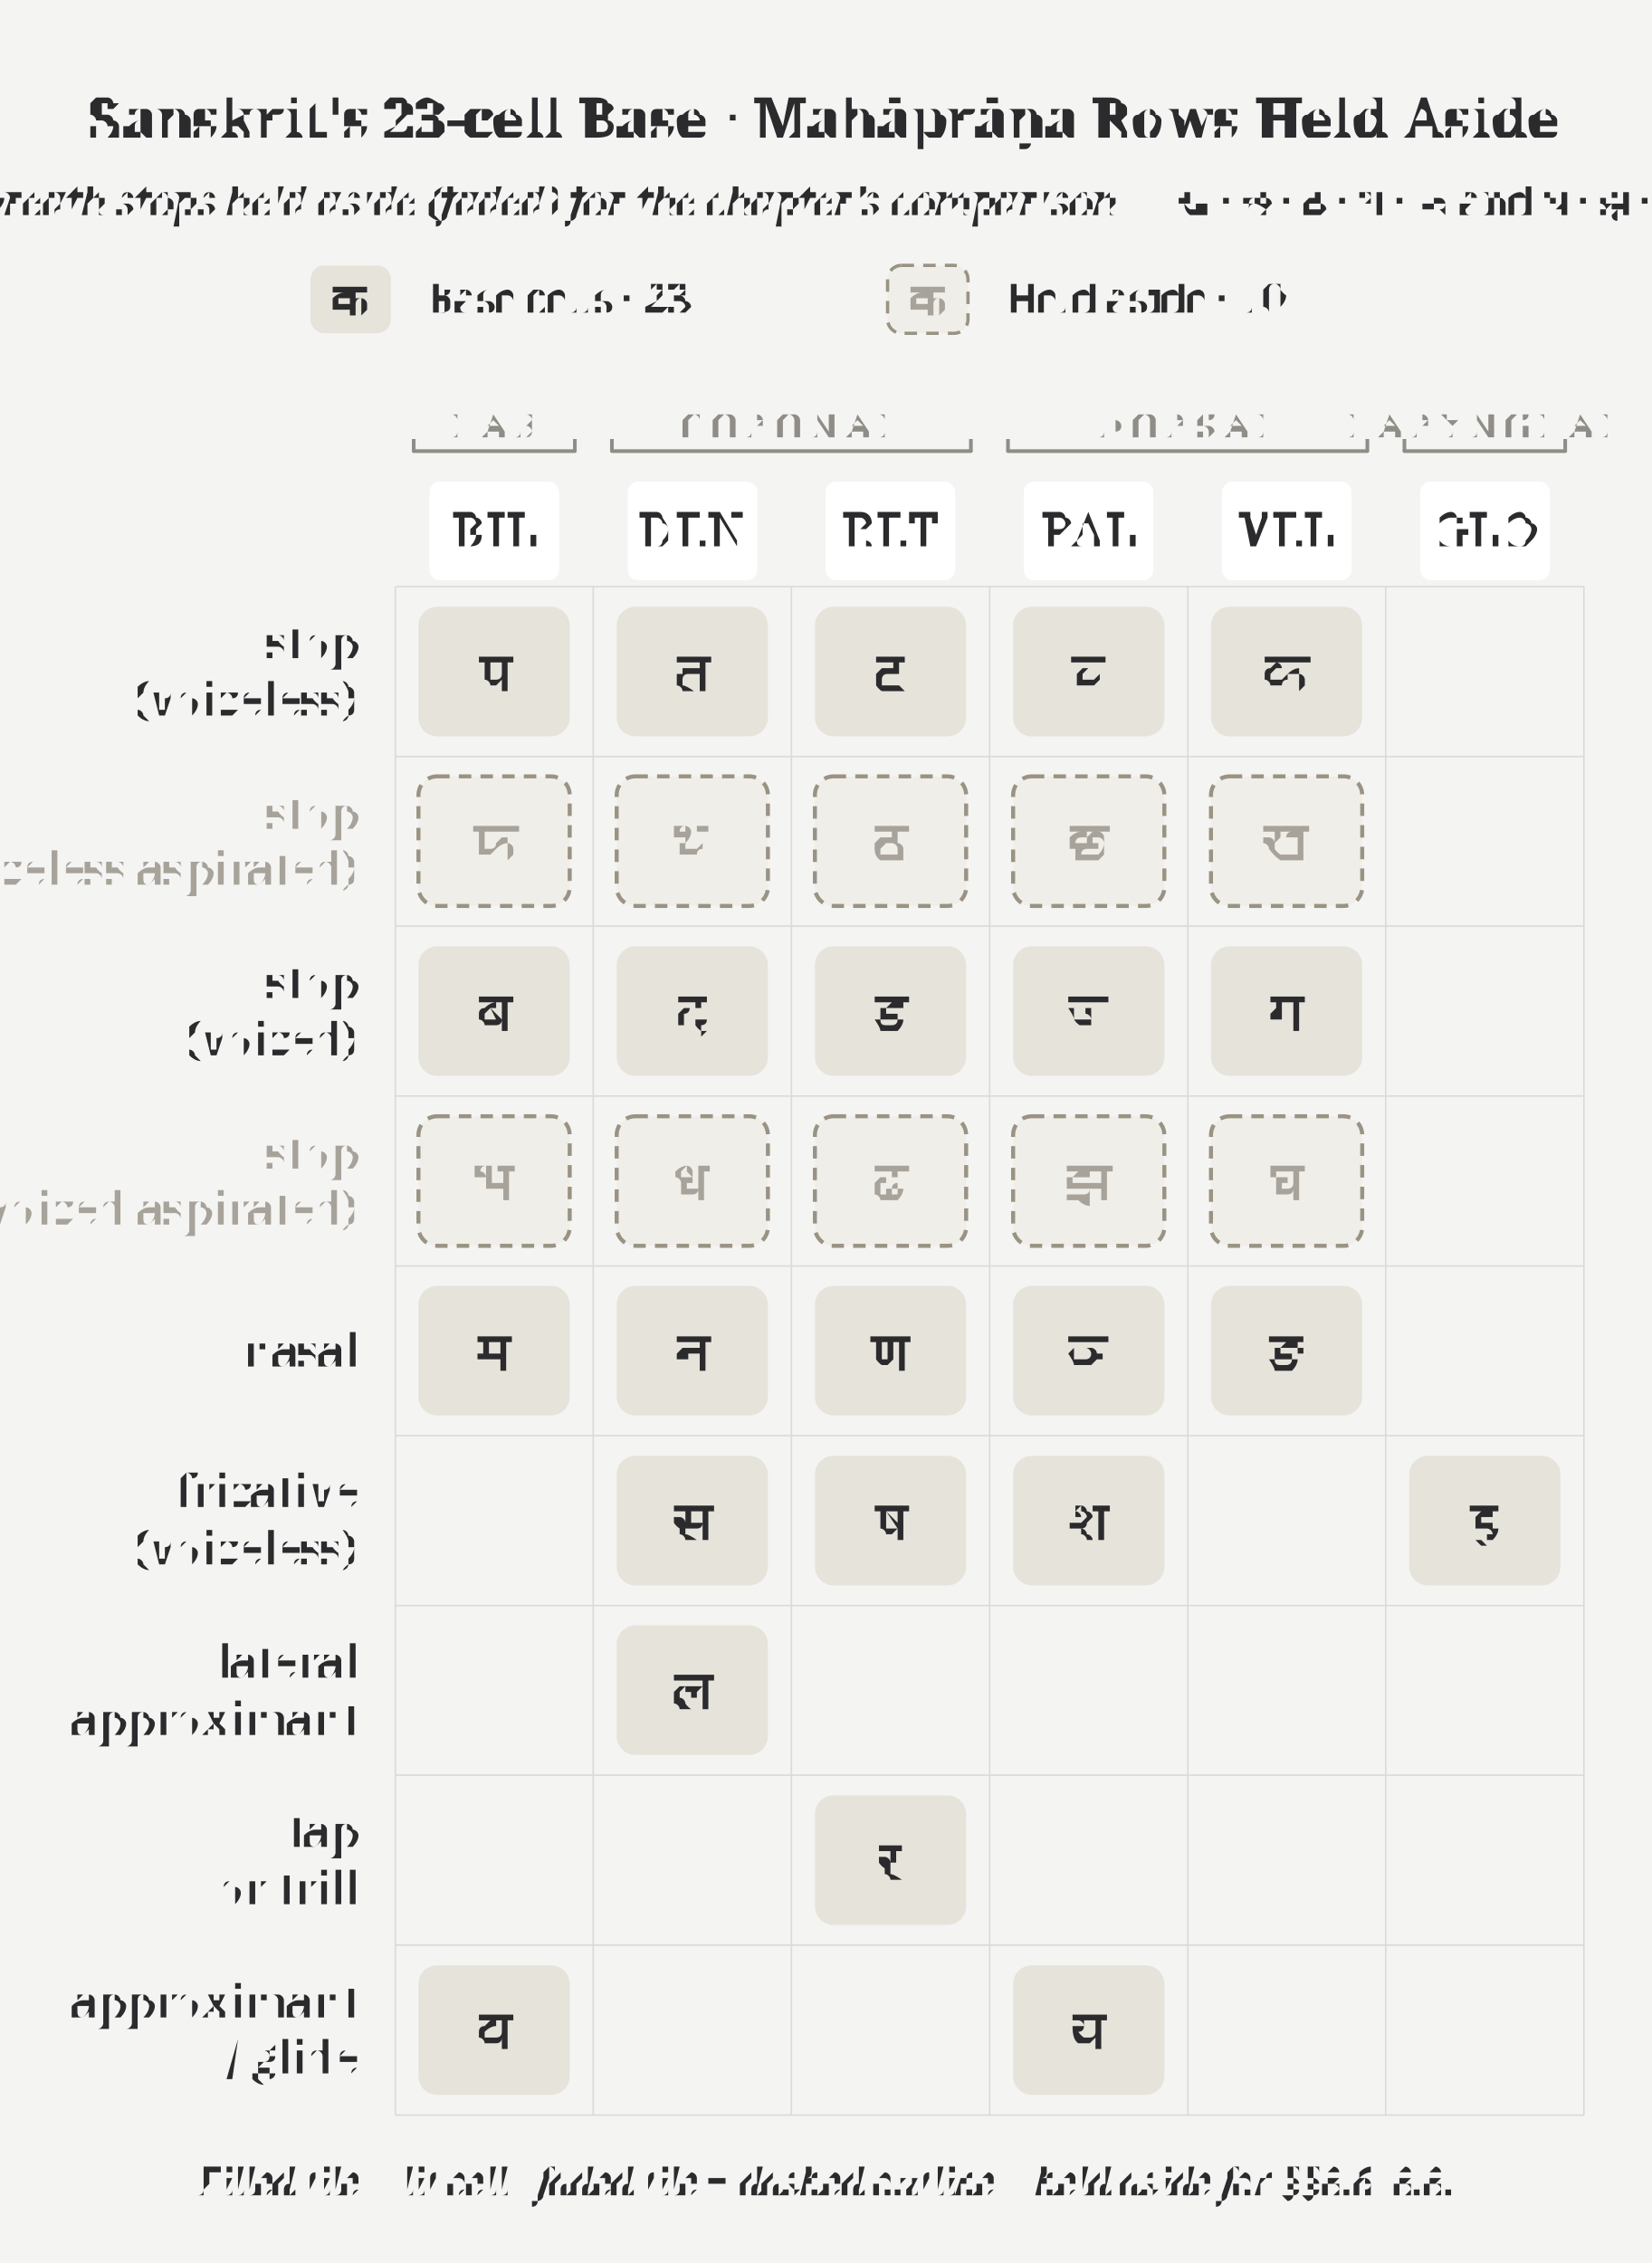
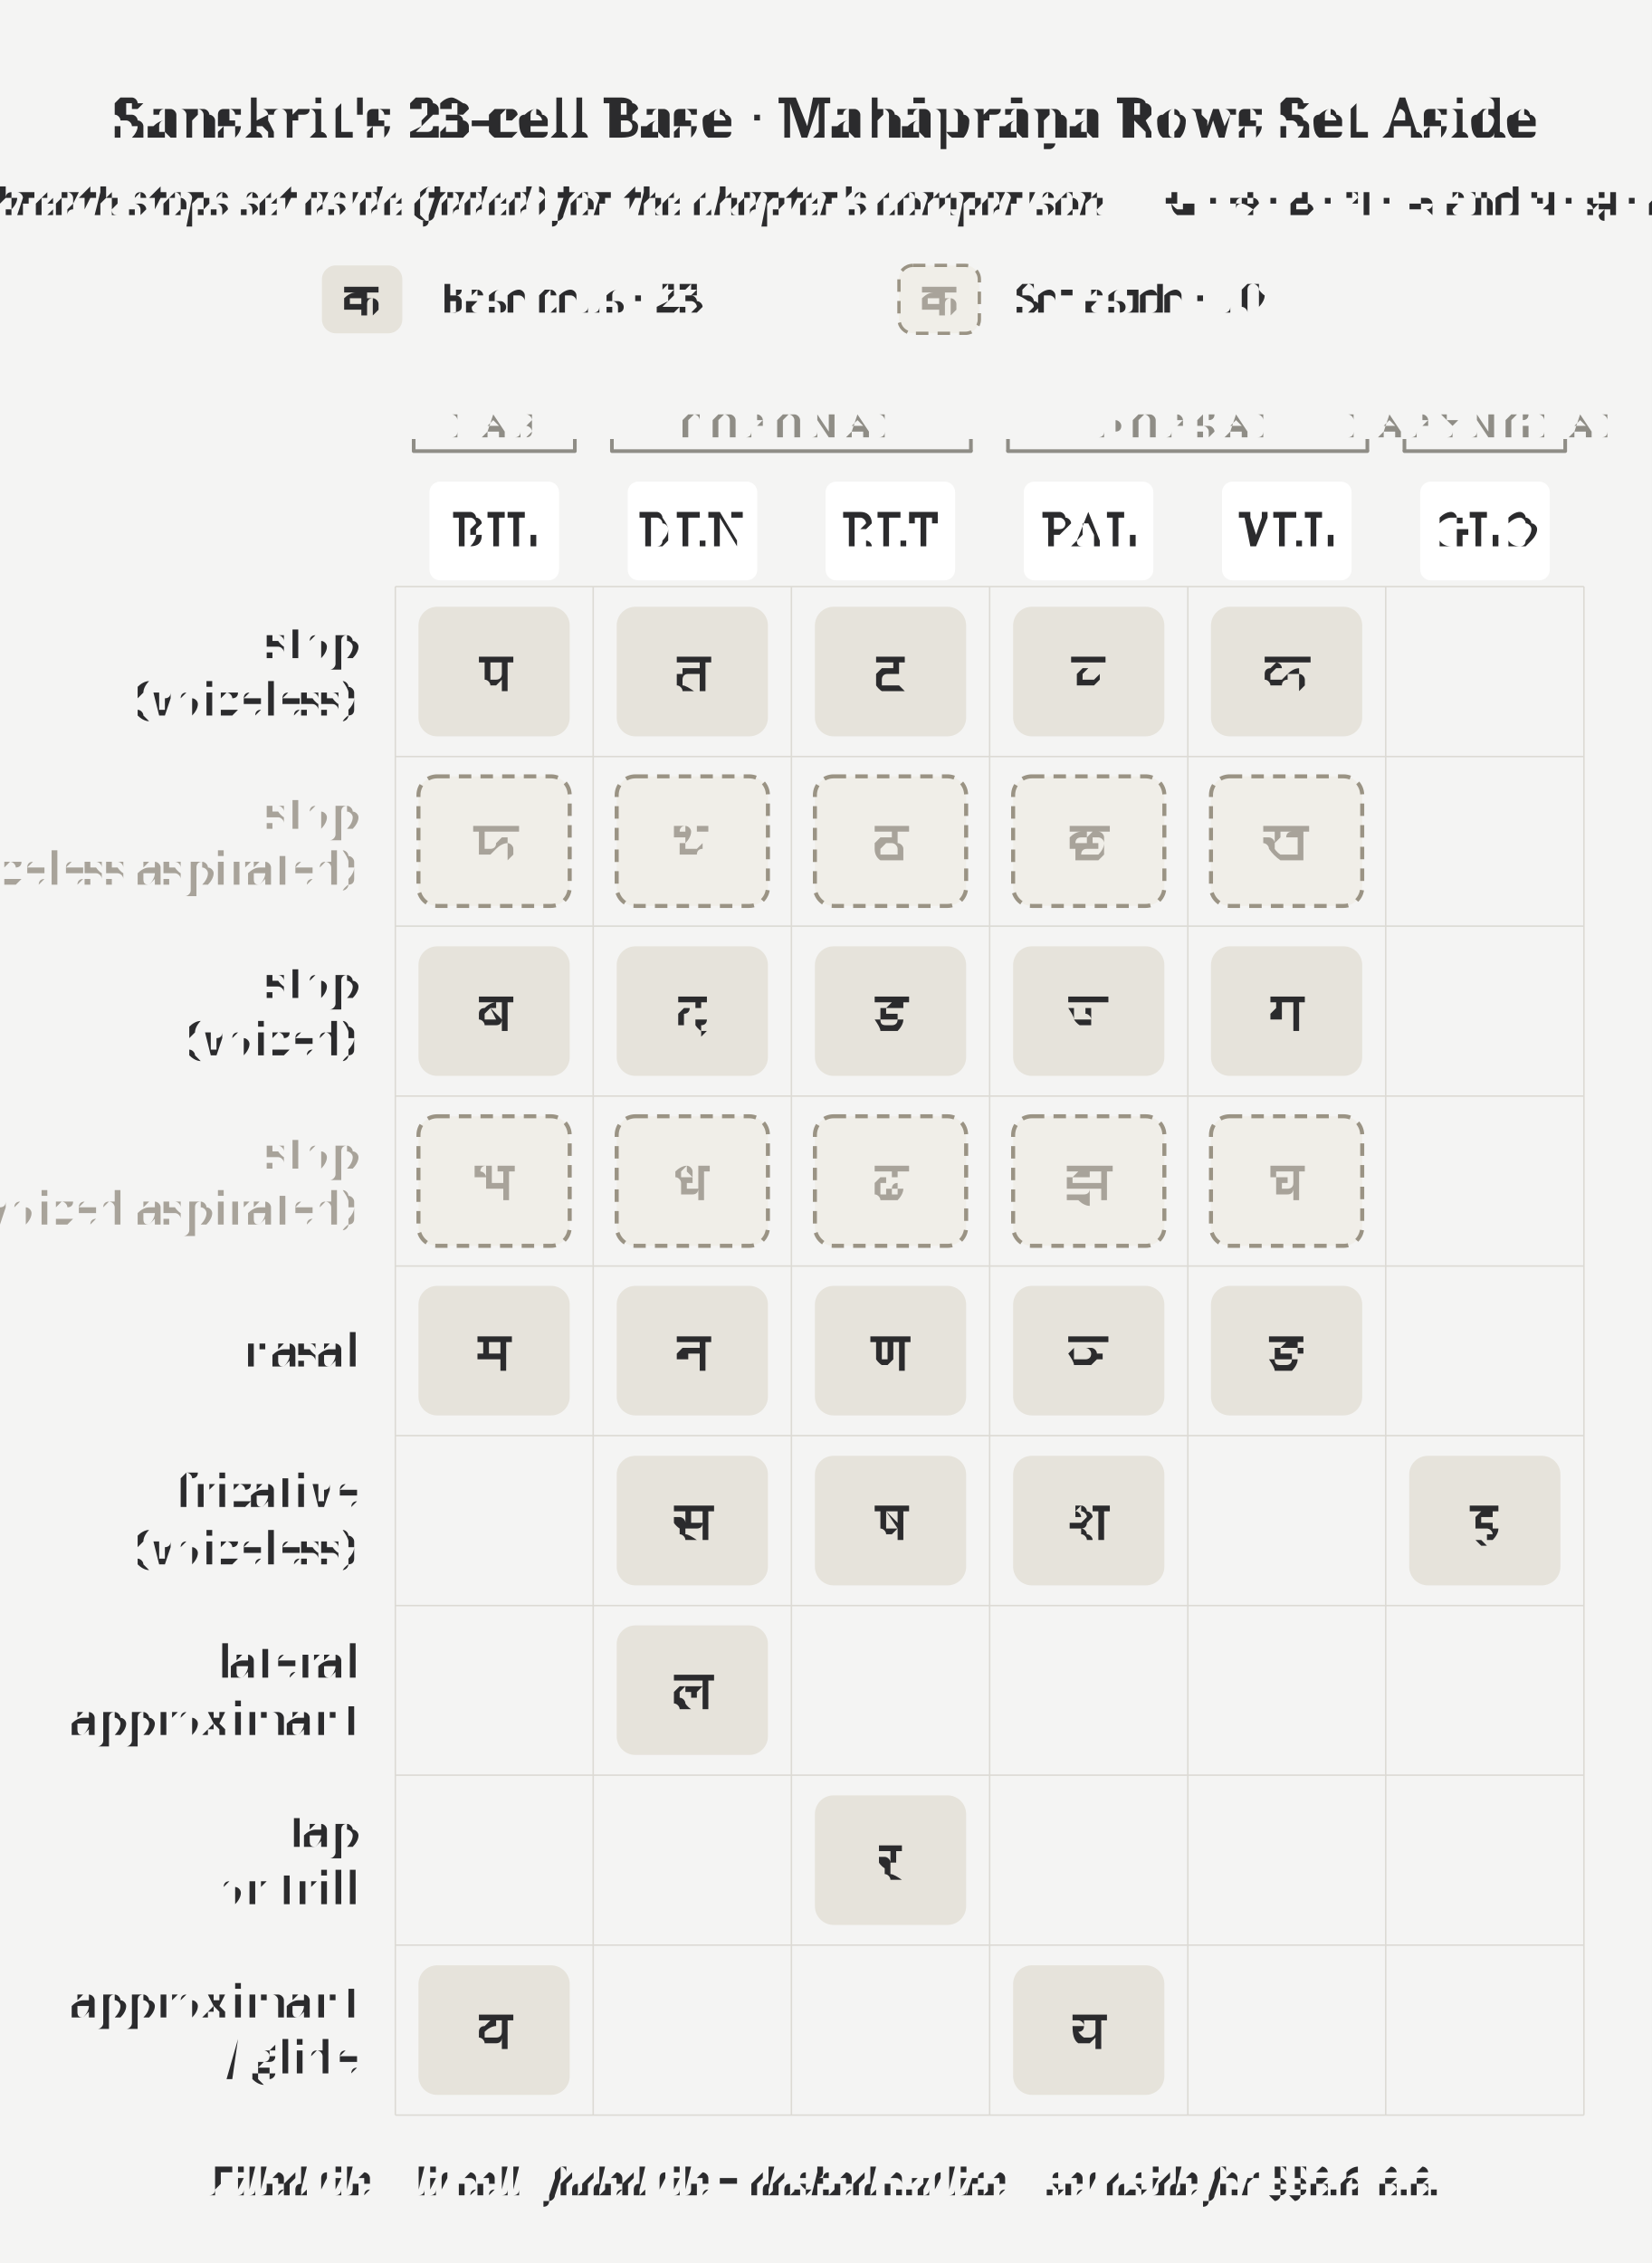
<svg xmlns="http://www.w3.org/2000/svg" width="4.5in" height="6.165in" viewBox="0 0 4.5 6.165">
  <rect x="0" y="0" width="4.5" height="6.165" fill="#f4f4f3" />
-   <text x="2.25" y="0.32" text-anchor="middle" dominant-baseline="middle" font-size="0.151" font-weight="700" fill="#2b2b2d" font-family="'Gentium Book Plus', Charter, 'Charis SIL', Georgia, serif">Sanskrit's 23-cell Base · Mahāprāṇa Rows Held Aside</text>
-   <text x="2.25" y="0.547" text-anchor="middle" dominant-baseline="middle" font-size="0.111" font-style="italic" fill="#2b2b2d" font-family="'Gentium Book Plus', Charter, 'Charis SIL', Georgia, serif">Heavy-breath stops held aside (faded) for the chapter’s comparison — <tspan font-style="normal" font-family="'Adobe Devanagari', 'Noto Sans Devanagari', 'Mangal', 'Kohinoor Devanagari', serif">ख · छ · ठ · थ · फ and घ · झ · ढ · ध · भ</tspan>
+   <text x="2.25" y="0.32" text-anchor="middle" dominant-baseline="middle" font-size="0.151" font-weight="700" fill="#2b2b2d" font-family="'Gentium Book Plus', Charter, 'Charis SIL', Georgia, serif">Sanskrit's 23-cell Base · Mahāprāṇa Rows Set Aside</text>
+   <text x="2.25" y="0.547" text-anchor="middle" dominant-baseline="middle" font-size="0.111" font-style="italic" fill="#2b2b2d" font-family="'Gentium Book Plus', Charter, 'Charis SIL', Georgia, serif">Heavy-breath stops set aside (faded) for the chapter’s comparison — <tspan font-style="normal" font-family="'Adobe Devanagari', 'Noto Sans Devanagari', 'Mangal', 'Kohinoor Devanagari', serif">ख · छ · ठ · थ · फ and घ · झ · ढ · ध · भ</tspan>
  </text>
-   <rect x="0.846" y="0.723" width="0.219" height="0.185" rx="0.038" fill="#e6e3db" stroke="none" />
-   <text x="0.956" y="0.816" text-anchor="middle" dominant-baseline="middle" font-size="0.125" fill="#2b2b2d" font-family="'Adobe Devanagari', 'Noto Sans Devanagari', 'Mangal', 'Kohinoor Devanagari', serif">क</text>
-   <text x="1.166" y="0.855" font-size="0.111" fill="#2b2b2d" font-family="'Gentium Book Plus', Charter, 'Charis SIL', Georgia, serif">Base cells · 23</text>
-   <rect x="2.418" y="0.723" width="0.219" height="0.185" rx="0.038" fill="#f0eee8" stroke="#9a9384" stroke-width="0.009" stroke-dasharray="0.034 0.025" />
-   <text x="2.528" y="0.816" text-anchor="middle" dominant-baseline="middle" font-size="0.125" fill="#a8a39a" font-family="'Adobe Devanagari', 'Noto Sans Devanagari', 'Mangal', 'Kohinoor Devanagari', serif">क</text>
-   <text x="2.738" y="0.855" font-size="0.111" fill="#2b2b2d" font-family="'Gentium Book Plus', Charter, 'Charis SIL', Georgia, serif">Held aside · 10</text>
+   <rect x="0.877" y="0.723" width="0.219" height="0.185" rx="0.038" fill="#e6e3db" stroke="none" />
+   <text x="0.986" y="0.816" text-anchor="middle" dominant-baseline="middle" font-size="0.125" fill="#2b2b2d" font-family="'Adobe Devanagari', 'Noto Sans Devanagari', 'Mangal', 'Kohinoor Devanagari', serif">क</text>
+   <text x="1.196" y="0.855" font-size="0.111" fill="#2b2b2d" font-family="'Gentium Book Plus', Charter, 'Charis SIL', Georgia, serif">Base cells · 23</text>
+   <rect x="2.449" y="0.723" width="0.219" height="0.185" rx="0.038" fill="#f0eee8" stroke="#9a9384" stroke-width="0.009" stroke-dasharray="0.034 0.025" />
+   <text x="2.558" y="0.816" text-anchor="middle" dominant-baseline="middle" font-size="0.125" fill="#a8a39a" font-family="'Adobe Devanagari', 'Noto Sans Devanagari', 'Mangal', 'Kohinoor Devanagari', serif">क</text>
+   <text x="2.768" y="0.855" font-size="0.111" fill="#2b2b2d" font-family="'Gentium Book Plus', Charter, 'Charis SIL', Georgia, serif">Set aside · 10</text>
  <path d="M 1.127 1.229 L 1.566 1.229" stroke="#8f8d86" stroke-width="0.01" stroke-linecap="round" />
  <path d="M 1.127 1.229 L 1.127 1.196" stroke="#8f8d86" stroke-width="0.01" />
  <path d="M 1.566 1.229 L 1.566 1.196" stroke="#8f8d86" stroke-width="0.01" />
  <text x="1.347" y="1.159" text-anchor="middle" dominant-baseline="middle" font-size="0.091" letter-spacing="0.025" fill="#8f8d86" font-family="'Gentium Book Plus', Charter, 'Charis SIL', Georgia, serif">LAB</text>
  <path d="M 1.667 1.229 L 2.645 1.229" stroke="#8f8d86" stroke-width="0.01" stroke-linecap="round" />
  <path d="M 1.667 1.229 L 1.667 1.196" stroke="#8f8d86" stroke-width="0.01" />
  <path d="M 2.645 1.229 L 2.645 1.196" stroke="#8f8d86" stroke-width="0.01" />
  <text x="2.156" y="1.159" text-anchor="middle" dominant-baseline="middle" font-size="0.091" letter-spacing="0.025" fill="#8f8d86" font-family="'Gentium Book Plus', Charter, 'Charis SIL', Georgia, serif">CORONAL</text>
  <path d="M 2.746 1.229 L 3.725 1.229" stroke="#8f8d86" stroke-width="0.01" stroke-linecap="round" />
  <path d="M 2.746 1.229 L 2.746 1.196" stroke="#8f8d86" stroke-width="0.01" />
  <path d="M 3.725 1.229 L 3.725 1.196" stroke="#8f8d86" stroke-width="0.01" />
  <text x="3.236" y="1.159" text-anchor="middle" dominant-baseline="middle" font-size="0.091" letter-spacing="0.025" fill="#8f8d86" font-family="'Gentium Book Plus', Charter, 'Charis SIL', Georgia, serif">DORSAL</text>
  <path d="M 3.826 1.229 L 4.264 1.229" stroke="#8f8d86" stroke-width="0.01" stroke-linecap="round" />
  <path d="M 3.826 1.229 L 3.826 1.196" stroke="#8f8d86" stroke-width="0.01" />
  <path d="M 4.264 1.229 L 4.264 1.196" stroke="#8f8d86" stroke-width="0.01" />
  <text x="4.045" y="1.159" text-anchor="middle" dominant-baseline="middle" font-size="0.091" letter-spacing="0.025" fill="#8f8d86" font-family="'Gentium Book Plus', Charter, 'Charis SIL', Georgia, serif">LARYNGEAL</text>
  <rect x="1.17" y="1.312" width="0.353" height="0.269" rx="0.029" fill="#ffffff" stroke="none" />
  <text x="1.347" y="1.447" text-anchor="middle" dominant-baseline="middle" font-size="0.125" letter-spacing="0.01" fill="#2b2b2d" font-family="'Gentium Book Plus', Charter, 'Charis SIL', Georgia, serif">BIL</text>
  <rect x="1.71" y="1.312" width="0.353" height="0.269" rx="0.029" fill="#ffffff" stroke="none" />
  <text x="1.886" y="1.447" text-anchor="middle" dominant-baseline="middle" font-size="0.125" letter-spacing="0.01" fill="#2b2b2d" font-family="'Gentium Book Plus', Charter, 'Charis SIL', Georgia, serif">DEN</text>
  <rect x="2.249" y="1.312" width="0.353" height="0.269" rx="0.029" fill="#ffffff" stroke="none" />
  <text x="2.426" y="1.447" text-anchor="middle" dominant-baseline="middle" font-size="0.125" letter-spacing="0.01" fill="#2b2b2d" font-family="'Gentium Book Plus', Charter, 'Charis SIL', Georgia, serif">RET</text>
  <rect x="2.789" y="1.312" width="0.353" height="0.269" rx="0.029" fill="#ffffff" stroke="none" />
  <text x="2.966" y="1.447" text-anchor="middle" dominant-baseline="middle" font-size="0.125" letter-spacing="0.01" fill="#2b2b2d" font-family="'Gentium Book Plus', Charter, 'Charis SIL', Georgia, serif">PAL</text>
  <rect x="3.329" y="1.312" width="0.353" height="0.269" rx="0.029" fill="#ffffff" stroke="none" />
  <text x="3.505" y="1.447" text-anchor="middle" dominant-baseline="middle" font-size="0.125" letter-spacing="0.01" fill="#2b2b2d" font-family="'Gentium Book Plus', Charter, 'Charis SIL', Georgia, serif">VEL</text>
  <rect x="3.869" y="1.312" width="0.353" height="0.269" rx="0.029" fill="#ffffff" stroke="none" />
  <text x="4.045" y="1.447" text-anchor="middle" dominant-baseline="middle" font-size="0.125" letter-spacing="0.01" fill="#2b2b2d" font-family="'Gentium Book Plus', Charter, 'Charis SIL', Georgia, serif">GLO</text>
  <rect x="1.14" y="1.653" width="0.412" height="0.353" rx="0.051" fill="#e6e3db" stroke="none" />
  <rect x="1.14" y="2.115" width="0.412" height="0.353" rx="0.051" fill="#f0eee8" stroke="#9a9384" stroke-width="0.011" stroke-dasharray="0.034 0.025" />
  <rect x="1.14" y="2.578" width="0.412" height="0.353" rx="0.051" fill="#e6e3db" stroke="none" />
  <rect x="1.14" y="3.041" width="0.412" height="0.353" rx="0.051" fill="#f0eee8" stroke="#9a9384" stroke-width="0.011" stroke-dasharray="0.034 0.025" />
  <rect x="1.14" y="3.503" width="0.412" height="0.353" rx="0.051" fill="#e6e3db" stroke="none" />
  <rect x="1.14" y="5.354" width="0.412" height="0.353" rx="0.051" fill="#e6e3db" stroke="none" />
  <rect x="1.68" y="1.653" width="0.412" height="0.353" rx="0.051" fill="#e6e3db" stroke="none" />
  <rect x="1.68" y="2.115" width="0.412" height="0.353" rx="0.051" fill="#f0eee8" stroke="#9a9384" stroke-width="0.011" stroke-dasharray="0.034 0.025" />
  <rect x="1.68" y="2.578" width="0.412" height="0.353" rx="0.051" fill="#e6e3db" stroke="none" />
  <rect x="1.68" y="3.041" width="0.412" height="0.353" rx="0.051" fill="#f0eee8" stroke="#9a9384" stroke-width="0.011" stroke-dasharray="0.034 0.025" />
  <rect x="1.68" y="3.966" width="0.412" height="0.353" rx="0.051" fill="#e6e3db" stroke="none" />
  <rect x="1.68" y="3.503" width="0.412" height="0.353" rx="0.051" fill="#e6e3db" stroke="none" />
  <rect x="1.68" y="4.428" width="0.412" height="0.353" rx="0.051" fill="#e6e3db" stroke="none" />
  <rect x="2.22" y="1.653" width="0.412" height="0.353" rx="0.051" fill="#e6e3db" stroke="none" />
  <rect x="2.22" y="2.115" width="0.412" height="0.353" rx="0.051" fill="#f0eee8" stroke="#9a9384" stroke-width="0.011" stroke-dasharray="0.034 0.025" />
  <rect x="2.22" y="2.578" width="0.412" height="0.353" rx="0.051" fill="#e6e3db" stroke="none" />
  <rect x="2.22" y="3.041" width="0.412" height="0.353" rx="0.051" fill="#f0eee8" stroke="#9a9384" stroke-width="0.011" stroke-dasharray="0.034 0.025" />
  <rect x="2.22" y="3.966" width="0.412" height="0.353" rx="0.051" fill="#e6e3db" stroke="none" />
  <rect x="2.22" y="3.503" width="0.412" height="0.353" rx="0.051" fill="#e6e3db" stroke="none" />
  <rect x="2.22" y="4.891" width="0.412" height="0.353" rx="0.051" fill="#e6e3db" stroke="none" />
  <rect x="2.76" y="1.653" width="0.412" height="0.353" rx="0.051" fill="#e6e3db" stroke="none" />
  <rect x="2.76" y="2.115" width="0.412" height="0.353" rx="0.051" fill="#f0eee8" stroke="#9a9384" stroke-width="0.011" stroke-dasharray="0.034 0.025" />
  <rect x="2.76" y="2.578" width="0.412" height="0.353" rx="0.051" fill="#e6e3db" stroke="none" />
  <rect x="2.76" y="3.041" width="0.412" height="0.353" rx="0.051" fill="#f0eee8" stroke="#9a9384" stroke-width="0.011" stroke-dasharray="0.034 0.025" />
  <rect x="2.76" y="3.966" width="0.412" height="0.353" rx="0.051" fill="#e6e3db" stroke="none" />
  <rect x="2.76" y="3.503" width="0.412" height="0.353" rx="0.051" fill="#e6e3db" stroke="none" />
  <rect x="2.76" y="5.354" width="0.412" height="0.353" rx="0.051" fill="#e6e3db" stroke="none" />
  <rect x="3.299" y="1.653" width="0.412" height="0.353" rx="0.051" fill="#e6e3db" stroke="none" />
  <rect x="3.299" y="2.115" width="0.412" height="0.353" rx="0.051" fill="#f0eee8" stroke="#9a9384" stroke-width="0.011" stroke-dasharray="0.034 0.025" />
  <rect x="3.299" y="2.578" width="0.412" height="0.353" rx="0.051" fill="#e6e3db" stroke="none" />
  <rect x="3.299" y="3.041" width="0.412" height="0.353" rx="0.051" fill="#f0eee8" stroke="#9a9384" stroke-width="0.011" stroke-dasharray="0.034 0.025" />
  <rect x="3.299" y="3.503" width="0.412" height="0.353" rx="0.051" fill="#e6e3db" stroke="none" />
  <rect x="3.839" y="3.966" width="0.412" height="0.353" rx="0.051" fill="#e6e3db" stroke="none" />
  <line x1="1.077" y1="1.598" x2="1.077" y2="5.762" stroke="#dcdad4" stroke-width="0.004" />
  <line x1="1.616" y1="1.598" x2="1.616" y2="5.762" stroke="#dcdad4" stroke-width="0.004" />
  <line x1="2.156" y1="1.598" x2="2.156" y2="5.762" stroke="#dcdad4" stroke-width="0.004" />
  <line x1="2.696" y1="1.598" x2="2.696" y2="5.762" stroke="#dcdad4" stroke-width="0.004" />
  <line x1="3.236" y1="1.598" x2="3.236" y2="5.762" stroke="#dcdad4" stroke-width="0.004" />
  <line x1="3.775" y1="1.598" x2="3.775" y2="5.762" stroke="#dcdad4" stroke-width="0.004" />
  <line x1="4.315" y1="1.598" x2="4.315" y2="5.762" stroke="#dcdad4" stroke-width="0.004" />
  <line x1="1.077" y1="1.598" x2="4.315" y2="1.598" stroke="#dcdad4" stroke-width="0.004" />
  <line x1="1.077" y1="2.061" x2="4.315" y2="2.061" stroke="#dcdad4" stroke-width="0.004" />
  <line x1="1.077" y1="2.523" x2="4.315" y2="2.523" stroke="#dcdad4" stroke-width="0.004" />
  <line x1="1.077" y1="2.986" x2="4.315" y2="2.986" stroke="#dcdad4" stroke-width="0.004" />
  <line x1="1.077" y1="3.449" x2="4.315" y2="3.449" stroke="#dcdad4" stroke-width="0.004" />
  <line x1="1.077" y1="3.911" x2="4.315" y2="3.911" stroke="#dcdad4" stroke-width="0.004" />
  <line x1="1.077" y1="4.374" x2="4.315" y2="4.374" stroke="#dcdad4" stroke-width="0.004" />
  <line x1="1.077" y1="4.836" x2="4.315" y2="4.836" stroke="#dcdad4" stroke-width="0.004" />
  <line x1="1.077" y1="5.299" x2="4.315" y2="5.299" stroke="#dcdad4" stroke-width="0.004" />
  <line x1="1.077" y1="5.762" x2="4.315" y2="5.762" stroke="#dcdad4" stroke-width="0.004" />
  <text x="0.976" y="1.752" text-anchor="end" dominant-baseline="middle" font-size="0.125" fill="#2b2b2d" font-family="'Gentium Book Plus', Charter, 'Charis SIL', Georgia, serif">stop</text>
  <text x="0.976" y="1.907" text-anchor="end" dominant-baseline="middle" font-size="0.125" fill="#2b2b2d" font-family="'Gentium Book Plus', Charter, 'Charis SIL', Georgia, serif">(voiceless)</text>
  <text x="0.976" y="2.215" text-anchor="end" dominant-baseline="middle" font-size="0.125" fill="#a8a39a" font-family="'Gentium Book Plus', Charter, 'Charis SIL', Georgia, serif">stop</text>
  <text x="0.976" y="2.369" text-anchor="end" dominant-baseline="middle" font-size="0.125" fill="#a8a39a" font-family="'Gentium Book Plus', Charter, 'Charis SIL', Georgia, serif">(voiceless aspirated)</text>
  <text x="0.976" y="2.677" text-anchor="end" dominant-baseline="middle" font-size="0.125" fill="#2b2b2d" font-family="'Gentium Book Plus', Charter, 'Charis SIL', Georgia, serif">stop</text>
  <text x="0.976" y="2.832" text-anchor="end" dominant-baseline="middle" font-size="0.125" fill="#2b2b2d" font-family="'Gentium Book Plus', Charter, 'Charis SIL', Georgia, serif">(voiced)</text>
  <text x="0.976" y="3.14" text-anchor="end" dominant-baseline="middle" font-size="0.125" fill="#a8a39a" font-family="'Gentium Book Plus', Charter, 'Charis SIL', Georgia, serif">stop</text>
  <text x="0.976" y="3.295" text-anchor="end" dominant-baseline="middle" font-size="0.125" fill="#a8a39a" font-family="'Gentium Book Plus', Charter, 'Charis SIL', Georgia, serif">(voiced aspirated)</text>
  <text x="0.976" y="3.68" text-anchor="end" dominant-baseline="middle" font-size="0.125" fill="#2b2b2d" font-family="'Gentium Book Plus', Charter, 'Charis SIL', Georgia, serif">nasal</text>
  <text x="0.976" y="4.065" text-anchor="end" dominant-baseline="middle" font-size="0.125" fill="#2b2b2d" font-family="'Gentium Book Plus', Charter, 'Charis SIL', Georgia, serif">fricative</text>
  <text x="0.976" y="4.22" text-anchor="end" dominant-baseline="middle" font-size="0.125" fill="#2b2b2d" font-family="'Gentium Book Plus', Charter, 'Charis SIL', Georgia, serif">(voiceless)</text>
  <text x="0.976" y="4.528" text-anchor="end" dominant-baseline="middle" font-size="0.125" fill="#2b2b2d" font-family="'Gentium Book Plus', Charter, 'Charis SIL', Georgia, serif">lateral</text>
  <text x="0.976" y="4.683" text-anchor="end" dominant-baseline="middle" font-size="0.125" fill="#2b2b2d" font-family="'Gentium Book Plus', Charter, 'Charis SIL', Georgia, serif">approximant</text>
  <text x="0.976" y="4.99" text-anchor="end" dominant-baseline="middle" font-size="0.125" fill="#2b2b2d" font-family="'Gentium Book Plus', Charter, 'Charis SIL', Georgia, serif">tap</text>
  <text x="0.976" y="5.145" text-anchor="end" dominant-baseline="middle" font-size="0.125" fill="#2b2b2d" font-family="'Gentium Book Plus', Charter, 'Charis SIL', Georgia, serif">or trill</text>
  <text x="0.976" y="5.453" text-anchor="end" dominant-baseline="middle" font-size="0.125" fill="#2b2b2d" font-family="'Gentium Book Plus', Charter, 'Charis SIL', Georgia, serif">approximant</text>
  <text x="0.976" y="5.608" text-anchor="end" dominant-baseline="middle" font-size="0.125" fill="#2b2b2d" font-family="'Gentium Book Plus', Charter, 'Charis SIL', Georgia, serif">/ glide</text>
  <text x="1.347" y="1.829" text-anchor="middle" dominant-baseline="middle" font-size="0.153" fill="#2b2b2d" font-family="'Adobe Devanagari', 'Noto Sans Devanagari', 'Mangal', 'Kohinoor Devanagari', serif">प</text>
  <text x="1.347" y="2.292" text-anchor="middle" dominant-baseline="middle" font-size="0.153" fill="#a8a39a" font-family="'Adobe Devanagari', 'Noto Sans Devanagari', 'Mangal', 'Kohinoor Devanagari', serif">फ</text>
  <text x="1.347" y="2.755" text-anchor="middle" dominant-baseline="middle" font-size="0.153" fill="#2b2b2d" font-family="'Adobe Devanagari', 'Noto Sans Devanagari', 'Mangal', 'Kohinoor Devanagari', serif">ब</text>
  <text x="1.347" y="3.217" text-anchor="middle" dominant-baseline="middle" font-size="0.153" fill="#a8a39a" font-family="'Adobe Devanagari', 'Noto Sans Devanagari', 'Mangal', 'Kohinoor Devanagari', serif">भ</text>
  <text x="1.347" y="3.68" text-anchor="middle" dominant-baseline="middle" font-size="0.153" fill="#2b2b2d" font-family="'Adobe Devanagari', 'Noto Sans Devanagari', 'Mangal', 'Kohinoor Devanagari', serif">म</text>
  <text x="1.347" y="5.53" text-anchor="middle" dominant-baseline="middle" font-size="0.153" fill="#2b2b2d" font-family="'Adobe Devanagari', 'Noto Sans Devanagari', 'Mangal', 'Kohinoor Devanagari', serif">व</text>
  <text x="1.886" y="1.829" text-anchor="middle" dominant-baseline="middle" font-size="0.153" fill="#2b2b2d" font-family="'Adobe Devanagari', 'Noto Sans Devanagari', 'Mangal', 'Kohinoor Devanagari', serif">त</text>
  <text x="1.886" y="2.292" text-anchor="middle" dominant-baseline="middle" font-size="0.153" fill="#a8a39a" font-family="'Adobe Devanagari', 'Noto Sans Devanagari', 'Mangal', 'Kohinoor Devanagari', serif">थ</text>
  <text x="1.886" y="2.755" text-anchor="middle" dominant-baseline="middle" font-size="0.153" fill="#2b2b2d" font-family="'Adobe Devanagari', 'Noto Sans Devanagari', 'Mangal', 'Kohinoor Devanagari', serif">द</text>
  <text x="1.886" y="3.217" text-anchor="middle" dominant-baseline="middle" font-size="0.153" fill="#a8a39a" font-family="'Adobe Devanagari', 'Noto Sans Devanagari', 'Mangal', 'Kohinoor Devanagari', serif">ध</text>
  <text x="1.886" y="4.143" text-anchor="middle" dominant-baseline="middle" font-size="0.153" fill="#2b2b2d" font-family="'Adobe Devanagari', 'Noto Sans Devanagari', 'Mangal', 'Kohinoor Devanagari', serif">स</text>
  <text x="1.886" y="3.68" text-anchor="middle" dominant-baseline="middle" font-size="0.153" fill="#2b2b2d" font-family="'Adobe Devanagari', 'Noto Sans Devanagari', 'Mangal', 'Kohinoor Devanagari', serif">न</text>
  <text x="1.886" y="4.605" text-anchor="middle" dominant-baseline="middle" font-size="0.153" fill="#2b2b2d" font-family="'Adobe Devanagari', 'Noto Sans Devanagari', 'Mangal', 'Kohinoor Devanagari', serif">ल</text>
  <text x="2.426" y="1.829" text-anchor="middle" dominant-baseline="middle" font-size="0.153" fill="#2b2b2d" font-family="'Adobe Devanagari', 'Noto Sans Devanagari', 'Mangal', 'Kohinoor Devanagari', serif">ट</text>
  <text x="2.426" y="2.292" text-anchor="middle" dominant-baseline="middle" font-size="0.153" fill="#a8a39a" font-family="'Adobe Devanagari', 'Noto Sans Devanagari', 'Mangal', 'Kohinoor Devanagari', serif">ठ</text>
  <text x="2.426" y="2.755" text-anchor="middle" dominant-baseline="middle" font-size="0.153" fill="#2b2b2d" font-family="'Adobe Devanagari', 'Noto Sans Devanagari', 'Mangal', 'Kohinoor Devanagari', serif">ड</text>
  <text x="2.426" y="3.217" text-anchor="middle" dominant-baseline="middle" font-size="0.153" fill="#a8a39a" font-family="'Adobe Devanagari', 'Noto Sans Devanagari', 'Mangal', 'Kohinoor Devanagari', serif">ढ</text>
  <text x="2.426" y="4.143" text-anchor="middle" dominant-baseline="middle" font-size="0.153" fill="#2b2b2d" font-family="'Adobe Devanagari', 'Noto Sans Devanagari', 'Mangal', 'Kohinoor Devanagari', serif">ष</text>
  <text x="2.426" y="3.68" text-anchor="middle" dominant-baseline="middle" font-size="0.153" fill="#2b2b2d" font-family="'Adobe Devanagari', 'Noto Sans Devanagari', 'Mangal', 'Kohinoor Devanagari', serif">ण</text>
  <text x="2.426" y="5.068" text-anchor="middle" dominant-baseline="middle" font-size="0.153" fill="#2b2b2d" font-family="'Adobe Devanagari', 'Noto Sans Devanagari', 'Mangal', 'Kohinoor Devanagari', serif">र</text>
  <text x="2.966" y="1.829" text-anchor="middle" dominant-baseline="middle" font-size="0.153" fill="#2b2b2d" font-family="'Adobe Devanagari', 'Noto Sans Devanagari', 'Mangal', 'Kohinoor Devanagari', serif">च</text>
  <text x="2.966" y="2.292" text-anchor="middle" dominant-baseline="middle" font-size="0.153" fill="#a8a39a" font-family="'Adobe Devanagari', 'Noto Sans Devanagari', 'Mangal', 'Kohinoor Devanagari', serif">छ</text>
  <text x="2.966" y="2.755" text-anchor="middle" dominant-baseline="middle" font-size="0.153" fill="#2b2b2d" font-family="'Adobe Devanagari', 'Noto Sans Devanagari', 'Mangal', 'Kohinoor Devanagari', serif">ज</text>
  <text x="2.966" y="3.217" text-anchor="middle" dominant-baseline="middle" font-size="0.153" fill="#a8a39a" font-family="'Adobe Devanagari', 'Noto Sans Devanagari', 'Mangal', 'Kohinoor Devanagari', serif">झ</text>
  <text x="2.966" y="4.143" text-anchor="middle" dominant-baseline="middle" font-size="0.153" fill="#2b2b2d" font-family="'Adobe Devanagari', 'Noto Sans Devanagari', 'Mangal', 'Kohinoor Devanagari', serif">श</text>
  <text x="2.966" y="3.68" text-anchor="middle" dominant-baseline="middle" font-size="0.153" fill="#2b2b2d" font-family="'Adobe Devanagari', 'Noto Sans Devanagari', 'Mangal', 'Kohinoor Devanagari', serif">ञ</text>
  <text x="2.966" y="5.53" text-anchor="middle" dominant-baseline="middle" font-size="0.153" fill="#2b2b2d" font-family="'Adobe Devanagari', 'Noto Sans Devanagari', 'Mangal', 'Kohinoor Devanagari', serif">य</text>
  <text x="3.505" y="1.829" text-anchor="middle" dominant-baseline="middle" font-size="0.153" fill="#2b2b2d" font-family="'Adobe Devanagari', 'Noto Sans Devanagari', 'Mangal', 'Kohinoor Devanagari', serif">क</text>
  <text x="3.505" y="2.292" text-anchor="middle" dominant-baseline="middle" font-size="0.153" fill="#a8a39a" font-family="'Adobe Devanagari', 'Noto Sans Devanagari', 'Mangal', 'Kohinoor Devanagari', serif">ख</text>
  <text x="3.505" y="2.755" text-anchor="middle" dominant-baseline="middle" font-size="0.153" fill="#2b2b2d" font-family="'Adobe Devanagari', 'Noto Sans Devanagari', 'Mangal', 'Kohinoor Devanagari', serif">ग</text>
  <text x="3.505" y="3.217" text-anchor="middle" dominant-baseline="middle" font-size="0.153" fill="#a8a39a" font-family="'Adobe Devanagari', 'Noto Sans Devanagari', 'Mangal', 'Kohinoor Devanagari', serif">घ</text>
  <text x="3.505" y="3.68" text-anchor="middle" dominant-baseline="middle" font-size="0.153" fill="#2b2b2d" font-family="'Adobe Devanagari', 'Noto Sans Devanagari', 'Mangal', 'Kohinoor Devanagari', serif">ङ</text>
  <text x="4.045" y="4.143" text-anchor="middle" dominant-baseline="middle" font-size="0.153" fill="#2b2b2d" font-family="'Adobe Devanagari', 'Noto Sans Devanagari', 'Mangal', 'Kohinoor Devanagari', serif">ह</text>
-   <text x="2.25" y="5.98" text-anchor="middle" font-size="0.103" font-style="italic" fill="#2b2b2d" font-family="'Gentium Book Plus', Charter, 'Charis SIL', Georgia, serif">Filled tile = lit cell · faded tile + dashed outline = held aside for §§8.6–8.8.</text>
+   <text x="2.25" y="5.98" text-anchor="middle" font-size="0.103" font-style="italic" fill="#2b2b2d" font-family="'Gentium Book Plus', Charter, 'Charis SIL', Georgia, serif">Filled tile = lit cell · faded tile + dashed outline = set aside for §§8.6–8.8.</text>
</svg>
